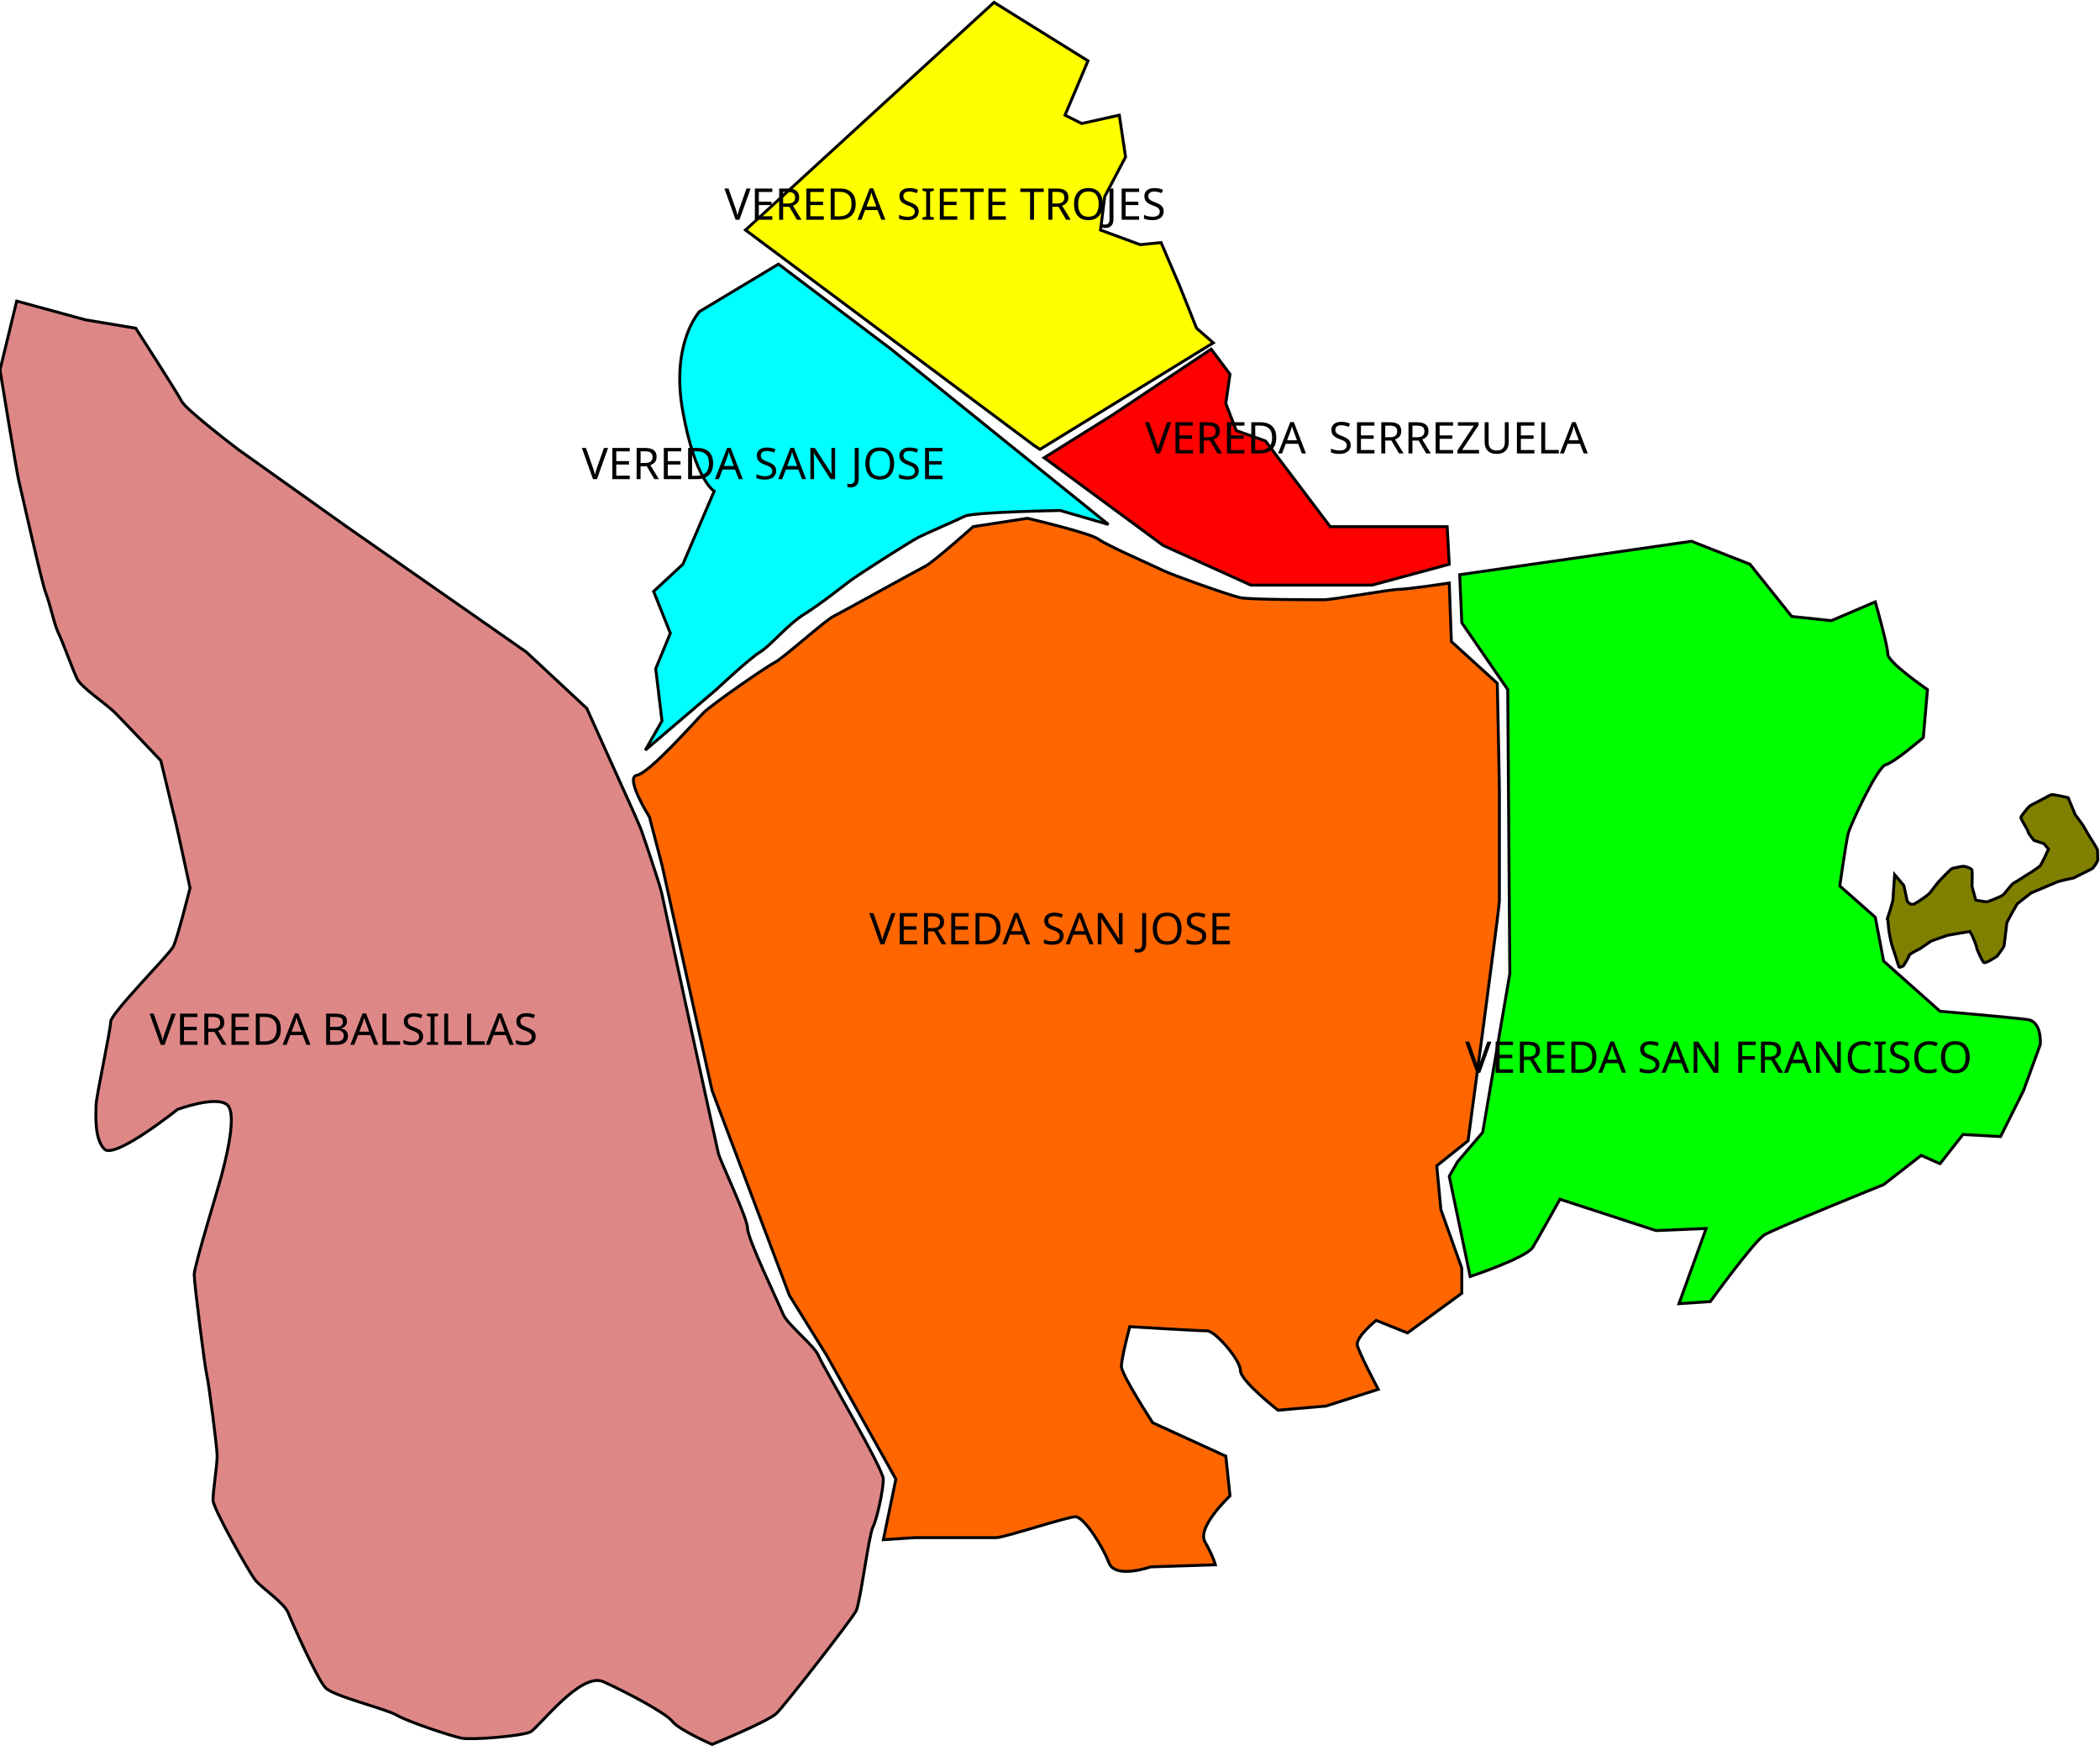
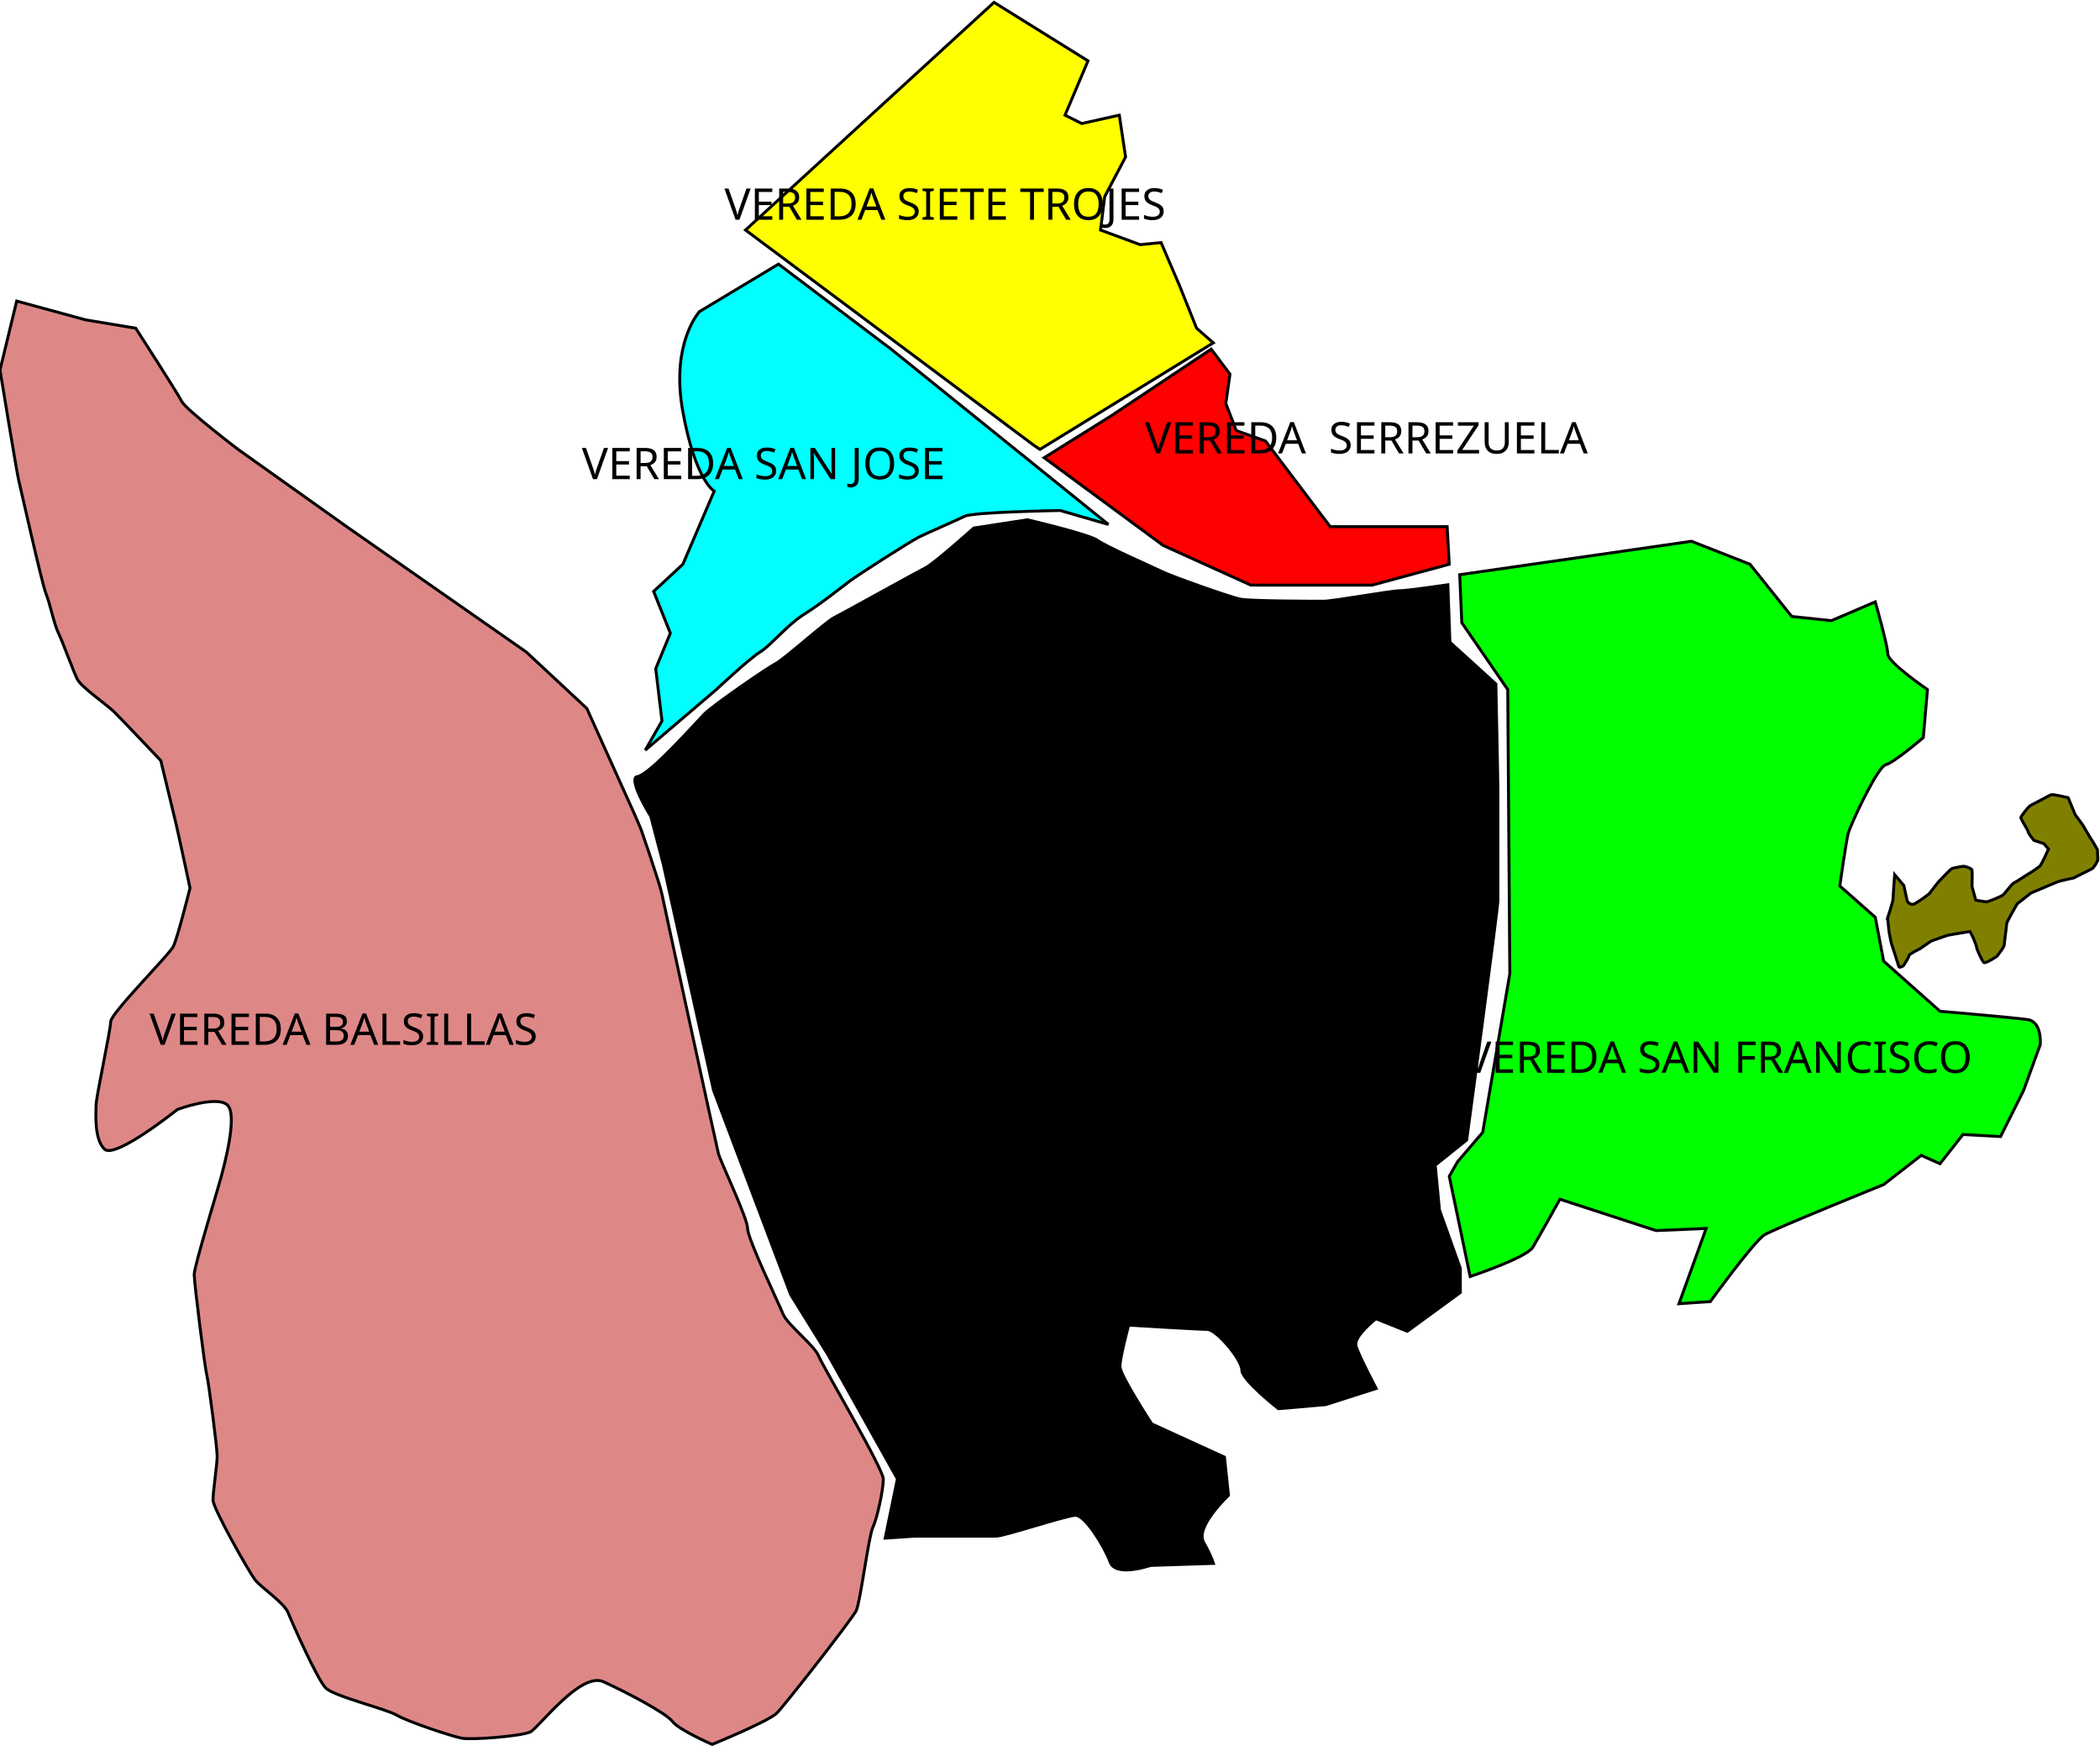
<svg xmlns="http://www.w3.org/2000/svg" width="203.371mm" height="169.5mm" viewBox="0 0 720.605 600.589" id="svg2" version="1.1">
  <defs id="defs4" />
  <g id="layer1" transform="translate(-7.912281,-122.1488)">
    <path style="fill:#de8787;fill-rule:evenodd;stroke:#000000;stroke-width:1px;stroke-linecap:butt;stroke-linejoin:miter;stroke-opacity:1" d="M 225.753,401.71 209.271,365.164 188.491,345.817 126.865,302.822 89.602,276.308 c 0,0 -17.915,-13.615 -19.348,-16.481 -1.433,-2.866 -15.765,-25.08 -15.765,-25.08 L 37.292,231.88 13.645,225.431 7.912,249.078 c 0,0 5.733,35.112 6.449,37.979 0.717,2.866 7.882,35.112 9.316,38.695 1.433,3.583 2.866,10.749 4.299,13.615 1.433,2.866 5.016,12.898 6.449,15.765 1.433,2.866 10.032,8.599 12.898,11.465 2.866,2.866 15.765,16.481 15.765,16.481 0,0 4.299,17.915 5.016,20.781 0.717,2.866 5.016,22.931 5.016,22.931 0,0 -4.299,17.198 -5.733,20.064 -1.433,2.866 -21.497,22.931 -21.497,25.797 0,2.866 -5.016,25.797 -5.016,28.663 0,2.866 -0.717,11.465 2.866,15.048 3.583,3.583 25.08,-13.615 25.08,-13.615 0,0 13.615,-5.016 17.198,-1.433 3.583,3.583 -1.433,21.497 -2.15,24.364 -0.717,2.866 -9.316,30.813 -9.316,33.679 0,2.866 3.583,31.53 4.299,34.396 0.717,2.866 3.583,25.08 3.583,27.947 0,2.866 -1.433,12.182 -1.433,15.048 0,2.866 12.182,24.364 14.332,27.23 2.15,2.866 10.032,7.882 11.465,11.465 1.433,3.583 10.032,22.931 12.898,25.797 2.866,2.866 20.781,7.166 24.364,9.316 3.583,2.15 18.631,7.166 22.214,7.882 3.583,0.717 20.781,-0.717 23.647,-2.15 2.866,-1.433 17.198,-20.781 25.08,-17.198 7.882,3.583 21.497,10.749 23.647,13.615 2.15,2.866 13.615,7.882 13.615,7.882 0,0 19.348,-7.882 22.214,-10.749 2.866,-2.866 25.797,-32.246 27.23,-35.112 1.433,-2.866 4.299,-25.797 5.733,-28.663 1.433,-2.866 3.583,-12.898 3.583,-16.481 0,-3.583 -20.781,-38.695 -22.214,-42.278 -1.433,-3.583 -10.749,-10.749 -12.182,-14.332 -1.433,-3.583 -12.182,-25.797 -12.182,-29.38 0,-3.583 -9.316,-22.931 -10.032,-25.797 -0.717,-2.866 -18.631,-85.273 -19.348,-88.856 -0.717,-3.583 -7.166,-22.214 -7.166,-22.214 z" id="path3338" />
-     <path style="fill:#ff6600;fill-rule:evenodd;stroke:#000000;stroke-width:1px;stroke-linecap:butt;stroke-linejoin:miter;stroke-opacity:1" d="m 230.769,402.427 c 0,0 -8.599,-13.615 -4.299,-14.332 4.299,-0.717 20.064,-18.631 22.931,-21.497 2.866,-2.866 21.497,-15.765 24.364,-17.198 2.866,-1.433 17.198,-14.332 20.064,-15.765 2.866,-1.433 28.663,-15.765 31.53,-17.198 2.866,-1.433 16.481,-13.615 16.481,-13.615 l 18.631,-2.866 c 0,0 21.497,5.016 24.364,7.166 2.866,2.15 19.348,9.316 22.214,10.749 2.866,1.433 22.931,8.599 26.513,9.316 3.583,0.717 25.797,0.717 28.663,0.717 2.866,0 22.931,-3.583 25.797,-3.583 2.866,0 17.198,-2.15 17.198,-2.15 l 0.717,20.064 15.765,14.332 c 0,0 0.717,33.679 0.717,37.262 0,3.583 0,34.396 0,37.262 0,2.866 -10.749,82.407 -10.749,82.407 l -10.749,8.599 1.433,15.048 7.166,20.064 0,8.599 -18.631,13.615 -10.749,-4.299 c 0,0 -7.166,5.733 -6.449,8.599 0.717,2.866 7.166,15.048 7.166,15.048 l -17.915,5.733 -16.481,1.433 c 0,0 -12.898,-10.032 -12.898,-13.615 0,-3.583 -8.599,-13.615 -11.465,-13.615 -2.866,0 -26.513,-1.433 -26.513,-1.433 0,0 -2.866,10.749 -2.866,13.615 0,2.866 10.749,19.348 10.749,19.348 l 25.08,11.465 1.433,13.615 c 0,0 -11.465,10.749 -8.599,15.765 2.866,5.016 3.583,7.882 3.583,7.882 l -22.214,0.717 c 0,0 -12.182,4.299 -14.332,-1.433 -2.15,-5.733 -8.599,-15.765 -11.465,-15.765 -2.866,0 -24.364,7.166 -27.23,7.166 -2.866,0 -27.947,0 -27.947,0 l -10.749,0.717 4.299,-20.781 -23.647,-42.278 -12.898,-20.781 -26.513,-70.225 -17.198,-77.391 z" id="sanjose" />
+     <path id="sanjose" class="pequeno" d="m 230.769,402.427 c 0,0 -8.599,-13.615 -4.299,-14.332 4.299,-0.717 20.064,-18.631 22.931,-21.497 2.866,-2.866 21.497,-15.765 24.364,-17.198 2.866,-1.433 17.198,-14.332 20.064,-15.765 2.866,-1.433 28.663,-15.765 31.53,-17.198 2.866,-1.433 16.481,-13.615 16.481,-13.615 l 18.631,-2.866 c 0,0 21.497,5.016 24.364,7.166 2.866,2.15 19.348,9.316 22.214,10.749 2.866,1.433 22.931,8.599 26.513,9.316 3.583,0.717 25.797,0.717 28.663,0.717 2.866,0 22.931,-3.583 25.797,-3.583 2.866,0 17.198,-2.15 17.198,-2.15 l 0.717,20.064 15.765,14.332 c 0,0 0.717,33.679 0.717,37.262 0,3.583 0,34.396 0,37.262 0,2.866 -10.749,82.407 -10.749,82.407 l -10.749,8.599 1.433,15.048 7.166,20.064 0,8.599 -18.631,13.615 -10.749,-4.299 c 0,0 -7.166,5.733 -6.449,8.599 0.717,2.866 7.166,15.048 7.166,15.048 l -17.915,5.733 -16.481,1.433 c 0,0 -12.898,-10.032 -12.898,-13.615 0,-3.583 -8.599,-13.615 -11.465,-13.615 -2.866,0 -26.513,-1.433 -26.513,-1.433 0,0 -2.866,10.749 -2.866,13.615 0,2.866 10.749,19.348 10.749,19.348 l 25.08,11.465 1.433,13.615 c 0,0 -11.465,10.749 -8.599,15.765 2.866,5.016 3.583,7.882 3.583,7.882 l -22.214,0.717 c 0,0 -12.182,4.299 -14.332,-1.433 -2.15,-5.733 -8.599,-15.765 -11.465,-15.765 -2.866,0 -24.364,7.166 -27.23,7.166 -2.866,0 -27.947,0 -27.947,0 l -10.749,0.717 4.299,-20.781 -23.647,-42.278 -12.898,-20.781 -26.513,-70.225 -17.198,-77.391 z" />
    <path style="fill:#00ffff;fill-rule:evenodd;stroke:#000000;stroke-width:1px;stroke-linecap:butt;stroke-linejoin:miter;stroke-opacity:1" d="m 229.336,379.496 24.364,-20.781 c 0,0 11.465,-10.749 15.048,-12.898 3.583,-2.15 9.316,-9.316 15.048,-12.898 5.733,-3.583 12.898,-9.316 15.765,-11.465 2.866,-2.15 20.781,-13.615 23.647,-15.048 2.866,-1.433 12.898,-5.733 15.765,-7.166 2.866,-1.433 32.737,-1.962 32.737,-1.962 l 16.556,4.789 -74.637,-60.192 -38.582,-29.116 -27.08,16.256 c 0,0 -10.032,10.749 -5.733,34.396 4.299,23.647 10.749,27.23 10.749,27.23 l -10.749,25.08 -10.032,9.316 5.733,14.332 -5.016,12.182 2.15,17.915 z" id="path3342" />
    <path style="fill:#ffff00;fill-rule:evenodd;stroke:#000000;stroke-width:1px;stroke-linecap:butt;stroke-linejoin:miter;stroke-opacity:1" d="m 362.62,274.875 -98.888,-73.808 85.273,-78.107 32.246,20.064 -7.882,18.631 5.733,2.866 12.898,-2.866 2.15,14.332 -7.166,13.615 -1.433,11.465 13.615,5.016 7.166,-0.717 6.449,15.048 5.733,14.332 5.733,5.016 -59.476,36.546 z" id="path3344" />
    <path style="fill:#ff0000;fill-rule:evenodd;stroke:#000000;stroke-width:1px;stroke-linecap:butt;stroke-linejoin:miter;stroke-opacity:1" d="m 366.203,279.175 40.845,30.096 30.096,13.615 41.562,0 26.513,-7.166 -0.717,-12.898 -40.129,0 -22.214,-29.38 -10.032,-3.583 -3.583,-9.316 1.433,-10.032 -6.449,-8.599 -34.396,22.931 z" id="path3346" />
    <path style="fill:#00ff00;fill-rule:evenodd;stroke:#000000;stroke-width:1px;stroke-linecap:butt;stroke-linejoin:miter;stroke-opacity:1" d="m 508.802,319.303 0.717,16.481 15.765,22.931 0.717,97.455 -9.316,54.46 -8.599,10.032 -2.866,5.016 7.166,34.396 c 0,0 19.348,-6.449 21.497,-10.032 2.15,-3.583 9.316,-16.481 9.316,-16.481 l 32.963,10.749 17.198,-0.717 -9.316,25.797 10.749,-0.717 c 0,0 15.048,-20.781 18.631,-22.931 3.583,-2.15 40.845,-17.198 40.845,-17.198 l 12.898,-10.032 6.449,2.866 7.882,-10.032 12.898,0.717 7.882,-15.765 5.733,-15.765 c 0,0 0.717,-7.882 -4.299,-8.599 -5.016,-0.717 -30.096,-2.866 -30.096,-2.866 l -19.348,-17.198 -2.866,-15.048 -12.182,-10.749 c 0,0 2.15,-15.048 2.866,-17.915 0.717,-2.866 10.032,-22.931 12.898,-23.647 2.866,-0.717 12.898,-9.316 12.898,-9.316 l 1.433,-16.481 c 0,0 -13.615,-9.316 -13.615,-12.182 0,-2.866 -4.299,-17.915 -4.299,-17.915 l -15.048,6.449 -13.615,-1.433 -14.332,-17.915 -20.064,-7.882 z" id="path3348" />
    <path style="fill:#808000;fill-rule:evenodd;stroke:#000000;stroke-width:1px;stroke-linecap:butt;stroke-linejoin:miter;stroke-opacity:1" d="m 655.616,437.117 c 0,0 1.865,-5.595 1.865,-6.456 0,-0.861 0.574,-8.464 0.574,-8.464 l 3.156,3.73 1.148,5.308 c 0,0 1.004,1.865 2.726,0.861 1.721,-1.004 4.591,-3.013 5.021,-3.586 0.43,-0.574 2.726,-3.586 3.299,-4.16 0.574,-0.574 3.873,-4.16 4.447,-4.304 0.574,-0.143 3.299,-0.717 3.873,-0.717 0.574,0 2.726,0.717 2.869,1.291 0.143,0.574 0,5.595 0,5.595 l 1.291,4.734 c 0,0 3.156,0.574 3.73,0.574 0.574,0 5.021,-1.865 5.595,-2.295 0.574,-0.43 3.013,-3.873 3.73,-4.16 0.717,-0.287 4.734,-3.013 5.308,-3.299 0.574,-0.287 3.013,-2.008 3.586,-2.439 0.574,-0.43 3.013,-5.882 3.013,-5.882 l -1.578,-1.865 -3.443,-1.148 c 0,0 -2.008,-2.439 -2.008,-3.013 0,-0.574 -2.582,-4.304 -2.439,-4.878 0.143,-0.574 2.439,-3.443 3.013,-3.873 0.574,-0.43 3.586,-1.865 4.304,-2.295 0.717,-0.43 2.439,-1.291 3.013,-1.578 0.574,-0.287 5.882,1.004 5.882,1.004 l 2.439,5.882 c 0,0 2.295,3.013 2.726,3.73 0.43,0.717 2.295,4.017 2.726,4.591 0.43,0.574 2.152,3.586 2.152,3.586 0,0 0.143,2.869 0.143,3.443 0,0.574 -1.435,2.869 -2.008,3.156 -0.574,0.287 -6.312,3.156 -6.312,3.156 0,0 -4.734,1.004 -5.451,1.291 -0.717,0.287 -9.181,3.873 -9.181,3.873 l -4.734,3.73 c 0,0 -3.586,6.169 -3.586,6.742 0,0.574 -0.861,6.886 -0.861,7.46 0,0.574 -2.439,3.73 -2.439,3.73 0,0 -4.017,2.726 -4.591,2.152 -0.574,-0.574 -2.439,-4.591 -2.439,-5.164 0,-0.574 -1.435,-3.873 -1.435,-3.873 l -0.861,-1.578 c 0,0 -7.029,1.148 -7.603,1.291 -0.574,0.143 -5.738,2.008 -5.738,2.008 l -3.73,2.582 c 0,0 -3.873,1.865 -3.873,2.439 0,0.574 -1.865,3.443 -1.865,3.443 0,0 -1.435,0.861 -1.578,0.287 -0.143,-0.574 -2.582,-8.034 -2.582,-8.034 0,0 -0.861,-4.017 -0.861,-4.591 0,-0.574 -0.43,-4.017 -0.43,-4.017 z" id="path3350" />
    <text xml:space="preserve" style="font-style:normal;font-weight:normal;font-size:15px;line-height:125%;font-family:sans-serif;letter-spacing:0px;word-spacing:0px;fill:#000000;fill-opacity:1;stroke:none;stroke-width:1px;stroke-linecap:butt;stroke-linejoin:miter;stroke-opacity:1" x="306.202" y="446.098" id="text3352">
      <tspan id="tspan3354" x="306.202" y="446.098">VEREDA SAN JOSE</tspan>
    </text>
    <text xml:space="preserve" style="font-style:normal;font-weight:normal;font-size:15px;line-height:125%;font-family:sans-serif;letter-spacing:0px;word-spacing:0px;fill:#000000;fill-opacity:1;stroke:none;stroke-width:1px;stroke-linecap:butt;stroke-linejoin:miter;stroke-opacity:1" x="256.487" y="197.523" id="text3356">
      <tspan id="tspan3358" x="256.487" y="197.523">VEREDA SIETE TROJES</tspan>
    </text>
    <text xml:space="preserve" style="font-style:normal;font-weight:normal;font-size:15px;line-height:125%;font-family:sans-serif;letter-spacing:0px;word-spacing:0px;fill:#000000;fill-opacity:1;stroke:none;stroke-width:1px;stroke-linecap:butt;stroke-linejoin:miter;stroke-opacity:1" x="400.821" y="277.709" id="text3360">
      <tspan id="tspan3362" x="400.821" y="277.709">VEREDA  SERREZUELA</tspan>
    </text>
    <text xml:space="preserve" style="font-style:normal;font-weight:normal;font-size:15px;line-height:125%;font-family:sans-serif;letter-spacing:0px;word-spacing:0px;fill:#000000;fill-opacity:1;stroke:none;stroke-width:1px;stroke-linecap:butt;stroke-linejoin:miter;stroke-opacity:1" x="207.574" y="286.529" id="text3364">
      <tspan id="tspan3366" x="207.574" y="286.529">VEREDA SAN JOSE</tspan>
    </text>
    <text xml:space="preserve" style="font-style:normal;font-weight:normal;font-size:15px;line-height:125%;font-family:sans-serif;letter-spacing:0px;word-spacing:0px;fill:#000000;fill-opacity:1;stroke:none;stroke-width:1px;stroke-linecap:butt;stroke-linejoin:miter;stroke-opacity:1" x="59.231" y="480.578" id="text3368">
      <tspan id="tspan3370" x="59.231" y="480.578">VEREDA BALSILLAS</tspan>
    </text>
    <text xml:space="preserve" style="font-style:normal;font-weight:normal;font-size:15px;line-height:125%;font-family:sans-serif;letter-spacing:0px;word-spacing:0px;fill:#000000;fill-opacity:1;stroke:none;stroke-width:1px;stroke-linecap:butt;stroke-linejoin:miter;stroke-opacity:1" x="510.675" y="490.2" id="text3372">
      <tspan id="tspan3374" x="510.675" y="490.2">VEREDA SAN FRANCISCO</tspan>
    </text>
  </g>
</svg>
